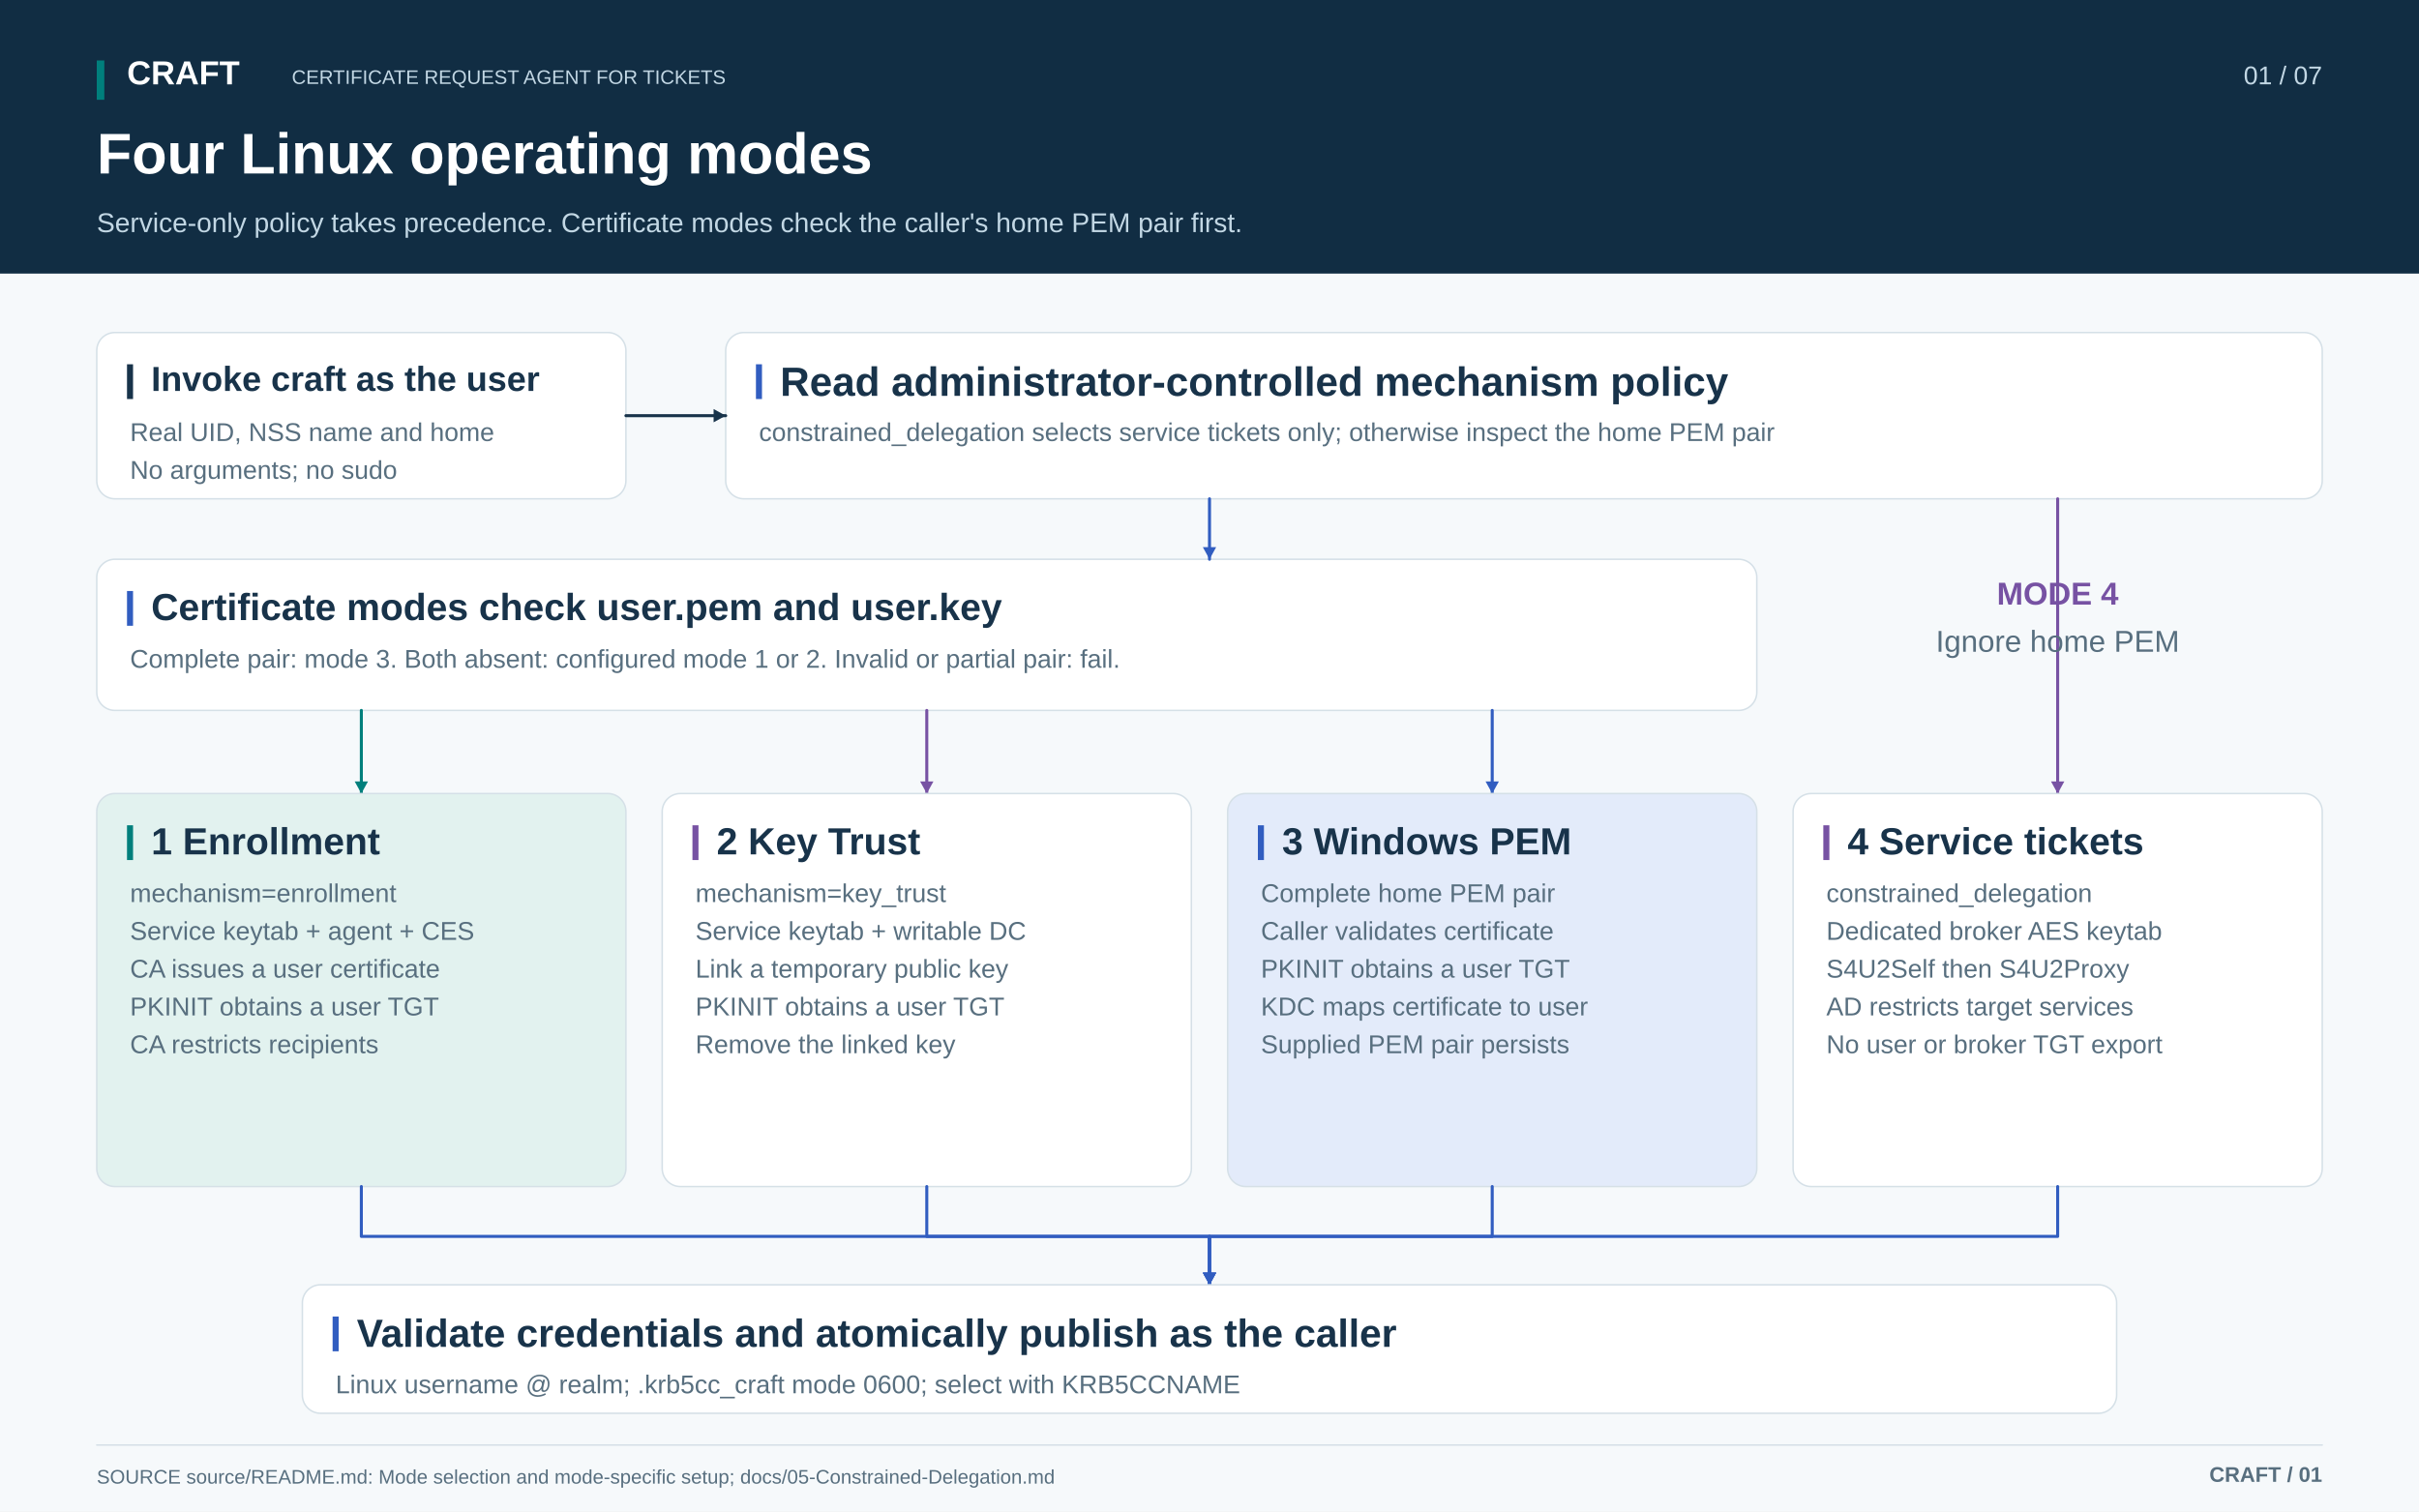
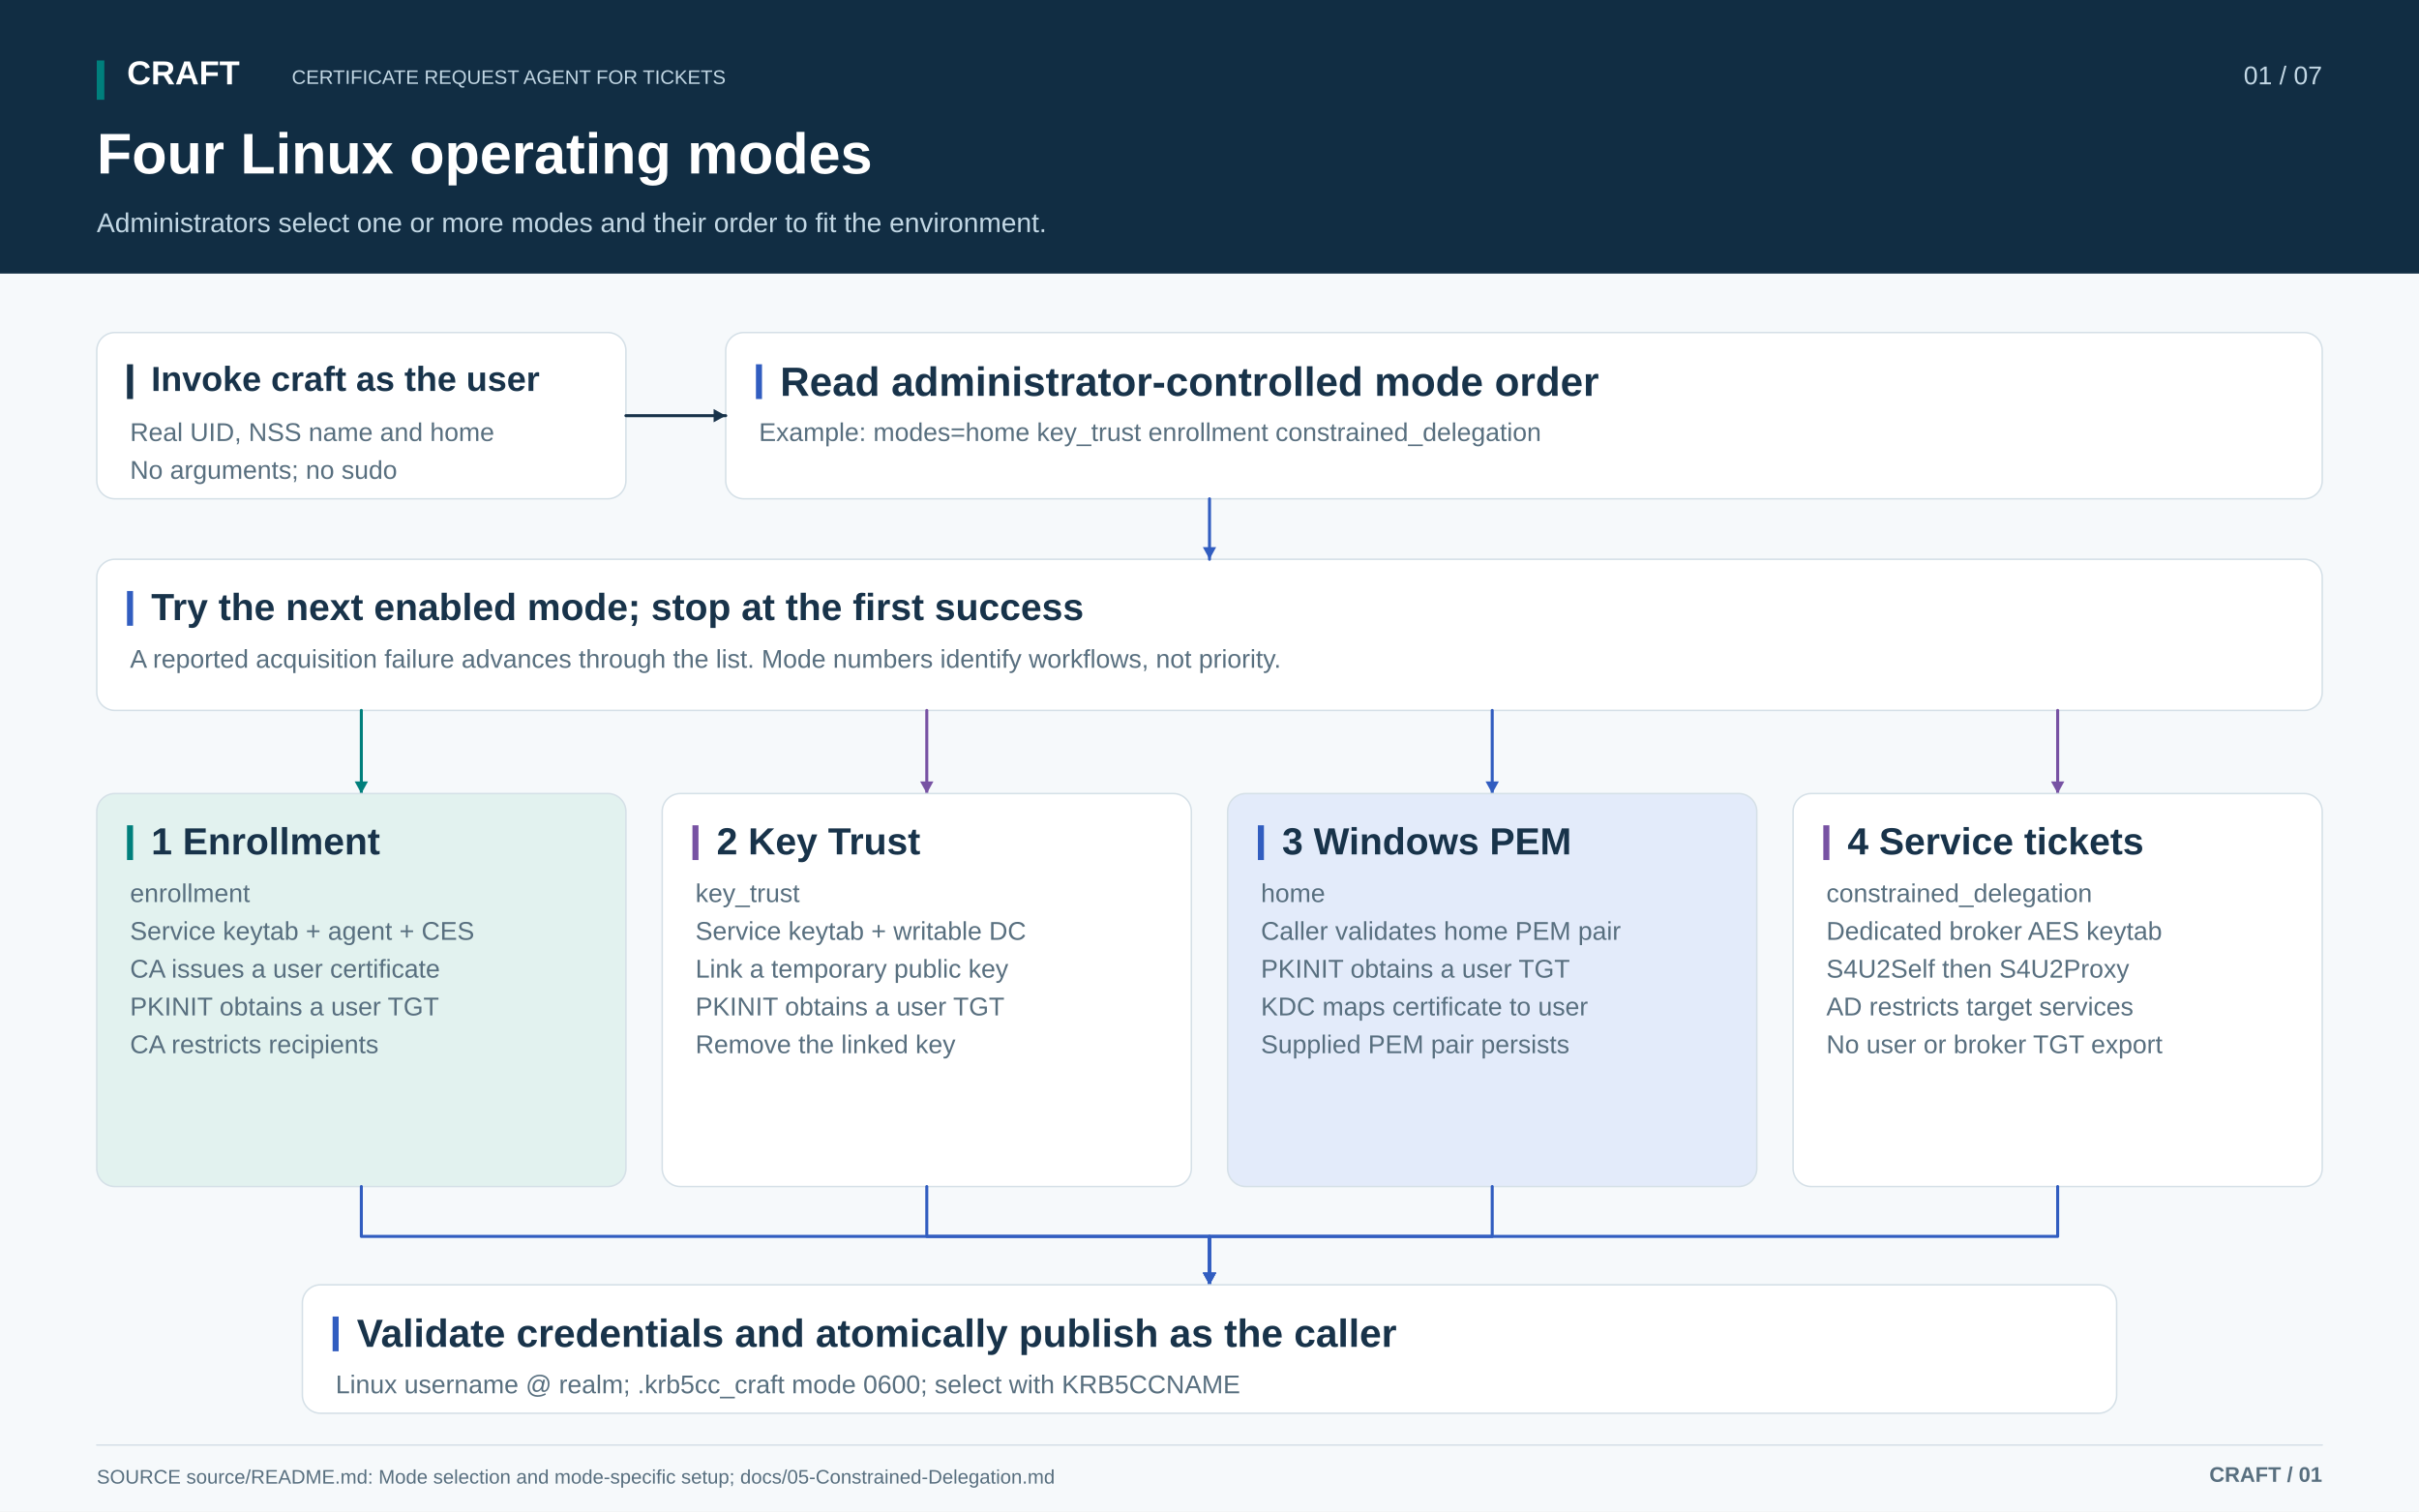
<svg xmlns="http://www.w3.org/2000/svg" width="1600" height="1000" viewBox="0 0 1600 1000" role="img" aria-labelledby="01-system-overview-title 01-system-overview-desc">
  <rect x="0" y="0" width="1600" height="1000" rx="0" fill="#F6F9FB" stroke="none" stroke-width="1" />
  <rect x="0" y="0" width="1600" height="181" rx="0" fill="#112D43" stroke="none" stroke-width="1" />
  <rect x="64" y="40" width="5" height="26" rx="0" fill="#007F7C" stroke="none" stroke-width="1" />
  <text x="84" y="55.82" font-size="22" font-family="'Segoe UI', Arial, sans-serif" fill="#FFFFFF" font-weight="600" text-anchor="start">CRAFT</text>
  <text x="193" y="55.53" font-size="13" font-family="'Segoe UI', Arial, sans-serif" fill="#C2D7E4" font-weight="400" text-anchor="start">CERTIFICATE REQUEST AGENT FOR TICKETS</text>
  <text x="1536" y="55.77" font-size="17" font-family="'Segoe UI', Arial, sans-serif" fill="#C2D7E4" font-weight="400" text-anchor="end">01 / 07</text>
  <text x="64" y="114.78" font-size="38" font-family="'Segoe UI', Arial, sans-serif" fill="#FFFFFF" font-weight="600" text-anchor="start">Four Linux operating modes</text>
-   <text x="64" y="153.58" font-size="18" font-family="'Segoe UI', Arial, sans-serif" fill="#C2D7E4" font-weight="400" text-anchor="start">Service-only policy takes precedence. Certificate modes check the caller's home PEM pair first.</text>
+   <text x="64" y="153.58" font-size="18" font-family="'Segoe UI', Arial, sans-serif" fill="#C2D7E4" font-weight="400" text-anchor="start">Administrators select one or more modes and their order to fit the environment.</text>
  <rect x="64" y="220" width="350" height="110" rx="12" fill="#FFFFFF" stroke="#D5E0E7" stroke-width="1" />
  <rect x="84" y="241" width="4" height="23" rx="0" fill="#18334A" stroke="none" stroke-width="1" />
  <text x="100" y="258.63" font-size="23" font-family="'Segoe UI', Arial, sans-serif" fill="#18334A" font-weight="600" text-anchor="start">Invoke craft as the user</text>
  <text x="86" y="291.77" font-size="17" font-family="'Segoe UI', Arial, sans-serif" fill="#586F7F" font-weight="400" text-anchor="start">Real UID, NSS name and home</text>
  <text x="86" y="316.77" font-size="17" font-family="'Segoe UI', Arial, sans-serif" fill="#586F7F" font-weight="400" text-anchor="start">No arguments; no sudo</text>
  <rect x="480" y="220" width="1056" height="110" rx="12" fill="#FFFFFF" stroke="#D5E0E7" stroke-width="1" />
  <rect x="500" y="241" width="4" height="23" rx="0" fill="#315DC0" stroke="none" stroke-width="1" />
-   <text x="516" y="261.87" font-size="27" font-family="'Segoe UI', Arial, sans-serif" fill="#18334A" font-weight="600" text-anchor="start">Read administrator-controlled mechanism policy</text>
-   <text x="502" y="291.77" font-size="17" font-family="'Segoe UI', Arial, sans-serif" fill="#586F7F" font-weight="400" text-anchor="start">constrained_delegation selects service tickets only; otherwise inspect the home PEM pair</text>
+   <text x="516" y="261.87" font-size="27" font-family="'Segoe UI', Arial, sans-serif" fill="#18334A" font-weight="600" text-anchor="start">Read administrator-controlled mode order</text>
+   <text x="502" y="291.77" font-size="17" font-family="'Segoe UI', Arial, sans-serif" fill="#586F7F" font-weight="400" text-anchor="start">Example: modes=home key_trust enrollment constrained_delegation</text>
  <polyline points="414,275 480,275" fill="none" stroke="#18334A" stroke-width="2" stroke-linecap="round" stroke-linejoin="round" />
  <polygon points="480,275 472.0,270.6 472.0,279.4" fill="#18334A" />
-   <rect x="64" y="370" width="1098" height="100" rx="12" fill="#FFFFFF" stroke="#D5E0E7" stroke-width="1" />
+   <rect x="64" y="370" width="1472" height="100" rx="12" fill="#FFFFFF" stroke="#D5E0E7" stroke-width="1" />
  <rect x="84" y="391" width="4" height="23" rx="0" fill="#315DC0" stroke="none" stroke-width="1" />
-   <text x="100" y="410.25" font-size="25" font-family="'Segoe UI', Arial, sans-serif" fill="#18334A" font-weight="600" text-anchor="start">Certificate modes check user.pem and user.key</text>
-   <text x="86" y="441.77" font-size="17" font-family="'Segoe UI', Arial, sans-serif" fill="#586F7F" font-weight="400" text-anchor="start">Complete pair: mode 3. Both absent: configured mode 1 or 2. Invalid or partial pair: fail.</text>
+   <text x="100" y="410.25" font-size="25" font-family="'Segoe UI', Arial, sans-serif" fill="#18334A" font-weight="600" text-anchor="start">Try the next enabled mode; stop at the first success</text>
+   <text x="86" y="441.77" font-size="17" font-family="'Segoe UI', Arial, sans-serif" fill="#586F7F" font-weight="400" text-anchor="start">A reported acquisition failure advances through the list. Mode numbers identify workflows, not priority.</text>
  <polyline points="800,330 800,370" fill="none" stroke="#315DC0" stroke-width="2" stroke-linecap="round" stroke-linejoin="round" />
  <polygon points="800,370 804.4,362.0 795.6,362.0" fill="#315DC0" />
-   <polyline points="1361,330 1361,525" fill="none" stroke="#7752A3" stroke-width="2" stroke-linecap="round" stroke-linejoin="round" />
-   <polygon points="1361,525 1365.4,517.0 1356.6,517.0" fill="#7752A3" />
-   <text x="1361" y="400.01" font-size="21" font-family="'Segoe UI', Arial, sans-serif" fill="#7752A3" font-weight="600" text-anchor="middle">MODE 4</text>
-   <text x="1361" y="431.2" font-size="20" font-family="'Segoe UI', Arial, sans-serif" fill="#586F7F" font-weight="400" text-anchor="middle">Ignore home PEM</text>
  <polyline points="239,470 239,525" fill="none" stroke="#007F7C" stroke-width="2" stroke-linecap="round" stroke-linejoin="round" />
  <polygon points="239,525 243.4,517.0 234.6,517.0" fill="#007F7C" />
  <rect x="64" y="525" width="350" height="260" rx="12" fill="#E2F2EF" stroke="#D5E0E7" stroke-width="1" />
  <rect x="84" y="546" width="4" height="23" rx="0" fill="#007F7C" stroke="none" stroke-width="1" />
  <text x="100" y="565.25" font-size="25" font-family="'Segoe UI', Arial, sans-serif" fill="#18334A" font-weight="600" text-anchor="start">1  Enrollment</text>
-   <text x="86" y="596.77" font-size="17" font-family="'Segoe UI', Arial, sans-serif" fill="#586F7F" font-weight="400" text-anchor="start">mechanism=enrollment</text>
+   <text x="86" y="596.77" font-size="17" font-family="'Segoe UI', Arial, sans-serif" fill="#586F7F" font-weight="400" text-anchor="start">enrollment</text>
  <text x="86" y="621.77" font-size="17" font-family="'Segoe UI', Arial, sans-serif" fill="#586F7F" font-weight="400" text-anchor="start">Service keytab + agent + CES</text>
  <text x="86" y="646.77" font-size="17" font-family="'Segoe UI', Arial, sans-serif" fill="#586F7F" font-weight="400" text-anchor="start">CA issues a user certificate</text>
  <text x="86" y="671.77" font-size="17" font-family="'Segoe UI', Arial, sans-serif" fill="#586F7F" font-weight="400" text-anchor="start">PKINIT obtains a user TGT</text>
  <text x="86" y="696.77" font-size="17" font-family="'Segoe UI', Arial, sans-serif" fill="#586F7F" font-weight="400" text-anchor="start">CA restricts recipients</text>
  <polyline points="239,785 239,818 800,818 800,850" fill="none" stroke="#315DC0" stroke-width="2" stroke-linecap="round" stroke-linejoin="round" />
  <polygon points="800,850 804.4,842.0 795.6,842.0" fill="#315DC0" />
  <polyline points="613,470 613,525" fill="none" stroke="#7752A3" stroke-width="2" stroke-linecap="round" stroke-linejoin="round" />
  <polygon points="613,525 617.4,517.0 608.6,517.0" fill="#7752A3" />
  <rect x="438" y="525" width="350" height="260" rx="12" fill="#FFFFFF" stroke="#D5E0E7" stroke-width="1" />
  <rect x="458" y="546" width="4" height="23" rx="0" fill="#7752A3" stroke="none" stroke-width="1" />
  <text x="474" y="565.25" font-size="25" font-family="'Segoe UI', Arial, sans-serif" fill="#18334A" font-weight="600" text-anchor="start">2  Key Trust</text>
-   <text x="460" y="596.77" font-size="17" font-family="'Segoe UI', Arial, sans-serif" fill="#586F7F" font-weight="400" text-anchor="start">mechanism=key_trust</text>
+   <text x="460" y="596.77" font-size="17" font-family="'Segoe UI', Arial, sans-serif" fill="#586F7F" font-weight="400" text-anchor="start">key_trust</text>
  <text x="460" y="621.77" font-size="17" font-family="'Segoe UI', Arial, sans-serif" fill="#586F7F" font-weight="400" text-anchor="start">Service keytab + writable DC</text>
  <text x="460" y="646.77" font-size="17" font-family="'Segoe UI', Arial, sans-serif" fill="#586F7F" font-weight="400" text-anchor="start">Link a temporary public key</text>
  <text x="460" y="671.77" font-size="17" font-family="'Segoe UI', Arial, sans-serif" fill="#586F7F" font-weight="400" text-anchor="start">PKINIT obtains a user TGT</text>
  <text x="460" y="696.77" font-size="17" font-family="'Segoe UI', Arial, sans-serif" fill="#586F7F" font-weight="400" text-anchor="start">Remove the linked key</text>
  <polyline points="613,785 613,818 800,818 800,850" fill="none" stroke="#315DC0" stroke-width="2" stroke-linecap="round" stroke-linejoin="round" />
  <polygon points="800,850 804.4,842.0 795.6,842.0" fill="#315DC0" />
  <polyline points="987,470 987,525" fill="none" stroke="#315DC0" stroke-width="2" stroke-linecap="round" stroke-linejoin="round" />
  <polygon points="987,525 991.4,517.0 982.6,517.0" fill="#315DC0" />
  <rect x="812" y="525" width="350" height="260" rx="12" fill="#E3EBFA" stroke="#D5E0E7" stroke-width="1" />
  <rect x="832" y="546" width="4" height="23" rx="0" fill="#315DC0" stroke="none" stroke-width="1" />
  <text x="848" y="565.25" font-size="25" font-family="'Segoe UI', Arial, sans-serif" fill="#18334A" font-weight="600" text-anchor="start">3  Windows PEM</text>
-   <text x="834" y="596.77" font-size="17" font-family="'Segoe UI', Arial, sans-serif" fill="#586F7F" font-weight="400" text-anchor="start">Complete home PEM pair</text>
-   <text x="834" y="621.77" font-size="17" font-family="'Segoe UI', Arial, sans-serif" fill="#586F7F" font-weight="400" text-anchor="start">Caller validates certificate</text>
+   <text x="834" y="596.77" font-size="17" font-family="'Segoe UI', Arial, sans-serif" fill="#586F7F" font-weight="400" text-anchor="start">home</text>
+   <text x="834" y="621.77" font-size="17" font-family="'Segoe UI', Arial, sans-serif" fill="#586F7F" font-weight="400" text-anchor="start">Caller validates home PEM pair</text>
  <text x="834" y="646.77" font-size="17" font-family="'Segoe UI', Arial, sans-serif" fill="#586F7F" font-weight="400" text-anchor="start">PKINIT obtains a user TGT</text>
  <text x="834" y="671.77" font-size="17" font-family="'Segoe UI', Arial, sans-serif" fill="#586F7F" font-weight="400" text-anchor="start">KDC maps certificate to user</text>
  <text x="834" y="696.77" font-size="17" font-family="'Segoe UI', Arial, sans-serif" fill="#586F7F" font-weight="400" text-anchor="start">Supplied PEM pair persists</text>
  <polyline points="987,785 987,818 800,818 800,850" fill="none" stroke="#315DC0" stroke-width="2" stroke-linecap="round" stroke-linejoin="round" />
  <polygon points="800,850 804.4,842.0 795.6,842.0" fill="#315DC0" />
+   <polyline points="1361,470 1361,525" fill="none" stroke="#7752A3" stroke-width="2" stroke-linecap="round" stroke-linejoin="round" />
+   <polygon points="1361,525 1365.4,517.0 1356.6,517.0" fill="#7752A3" />
  <rect x="1186" y="525" width="350" height="260" rx="12" fill="#FFFFFF" stroke="#D5E0E7" stroke-width="1" />
  <rect x="1206" y="546" width="4" height="23" rx="0" fill="#7752A3" stroke="none" stroke-width="1" />
  <text x="1222" y="565.25" font-size="25" font-family="'Segoe UI', Arial, sans-serif" fill="#18334A" font-weight="600" text-anchor="start">4  Service tickets</text>
  <text x="1208" y="596.77" font-size="17" font-family="'Segoe UI', Arial, sans-serif" fill="#586F7F" font-weight="400" text-anchor="start">constrained_delegation</text>
  <text x="1208" y="621.77" font-size="17" font-family="'Segoe UI', Arial, sans-serif" fill="#586F7F" font-weight="400" text-anchor="start">Dedicated broker AES keytab</text>
  <text x="1208" y="646.77" font-size="17" font-family="'Segoe UI', Arial, sans-serif" fill="#586F7F" font-weight="400" text-anchor="start">S4U2Self then S4U2Proxy</text>
  <text x="1208" y="671.77" font-size="17" font-family="'Segoe UI', Arial, sans-serif" fill="#586F7F" font-weight="400" text-anchor="start">AD restricts target services</text>
  <text x="1208" y="696.77" font-size="17" font-family="'Segoe UI', Arial, sans-serif" fill="#586F7F" font-weight="400" text-anchor="start">No user or broker TGT export</text>
  <polyline points="1361,785 1361,818 800,818 800,850" fill="none" stroke="#315DC0" stroke-width="2" stroke-linecap="round" stroke-linejoin="round" />
  <polygon points="800,850 804.4,842.0 795.6,842.0" fill="#315DC0" />
  <rect x="200" y="850" width="1200" height="85" rx="12" fill="#FFFFFF" stroke="#D5E0E7" stroke-width="1" />
  <rect x="220" y="871" width="4" height="23" rx="0" fill="#315DC0" stroke="none" stroke-width="1" />
  <text x="236" y="891.06" font-size="26" font-family="'Segoe UI', Arial, sans-serif" fill="#18334A" font-weight="600" text-anchor="start">Validate credentials and atomically publish as the caller</text>
  <text x="222" y="921.77" font-size="17" font-family="'Segoe UI', Arial, sans-serif" fill="#586F7F" font-weight="400" text-anchor="start">Linux username @ realm; .krb5cc_craft mode 0600; select with KRB5CCNAME</text>
  <polyline points="64,956 1536,956" fill="none" stroke="#D5E0E7" stroke-width="1" stroke-linecap="round" stroke-linejoin="round" />
  <text x="64" y="981.53" font-size="13" font-family="'Segoe UI', Arial, sans-serif" fill="#586F7F" font-weight="400" text-anchor="start">SOURCE  source/README.md: Mode selection and mode-specific setup; docs/05-Constrained-Delegation.md</text>
  <text x="1536" y="980.34" font-size="14" font-family="'Segoe UI', Arial, sans-serif" fill="#586F7F" font-weight="600" text-anchor="end">CRAFT  /  01</text>
</svg>
